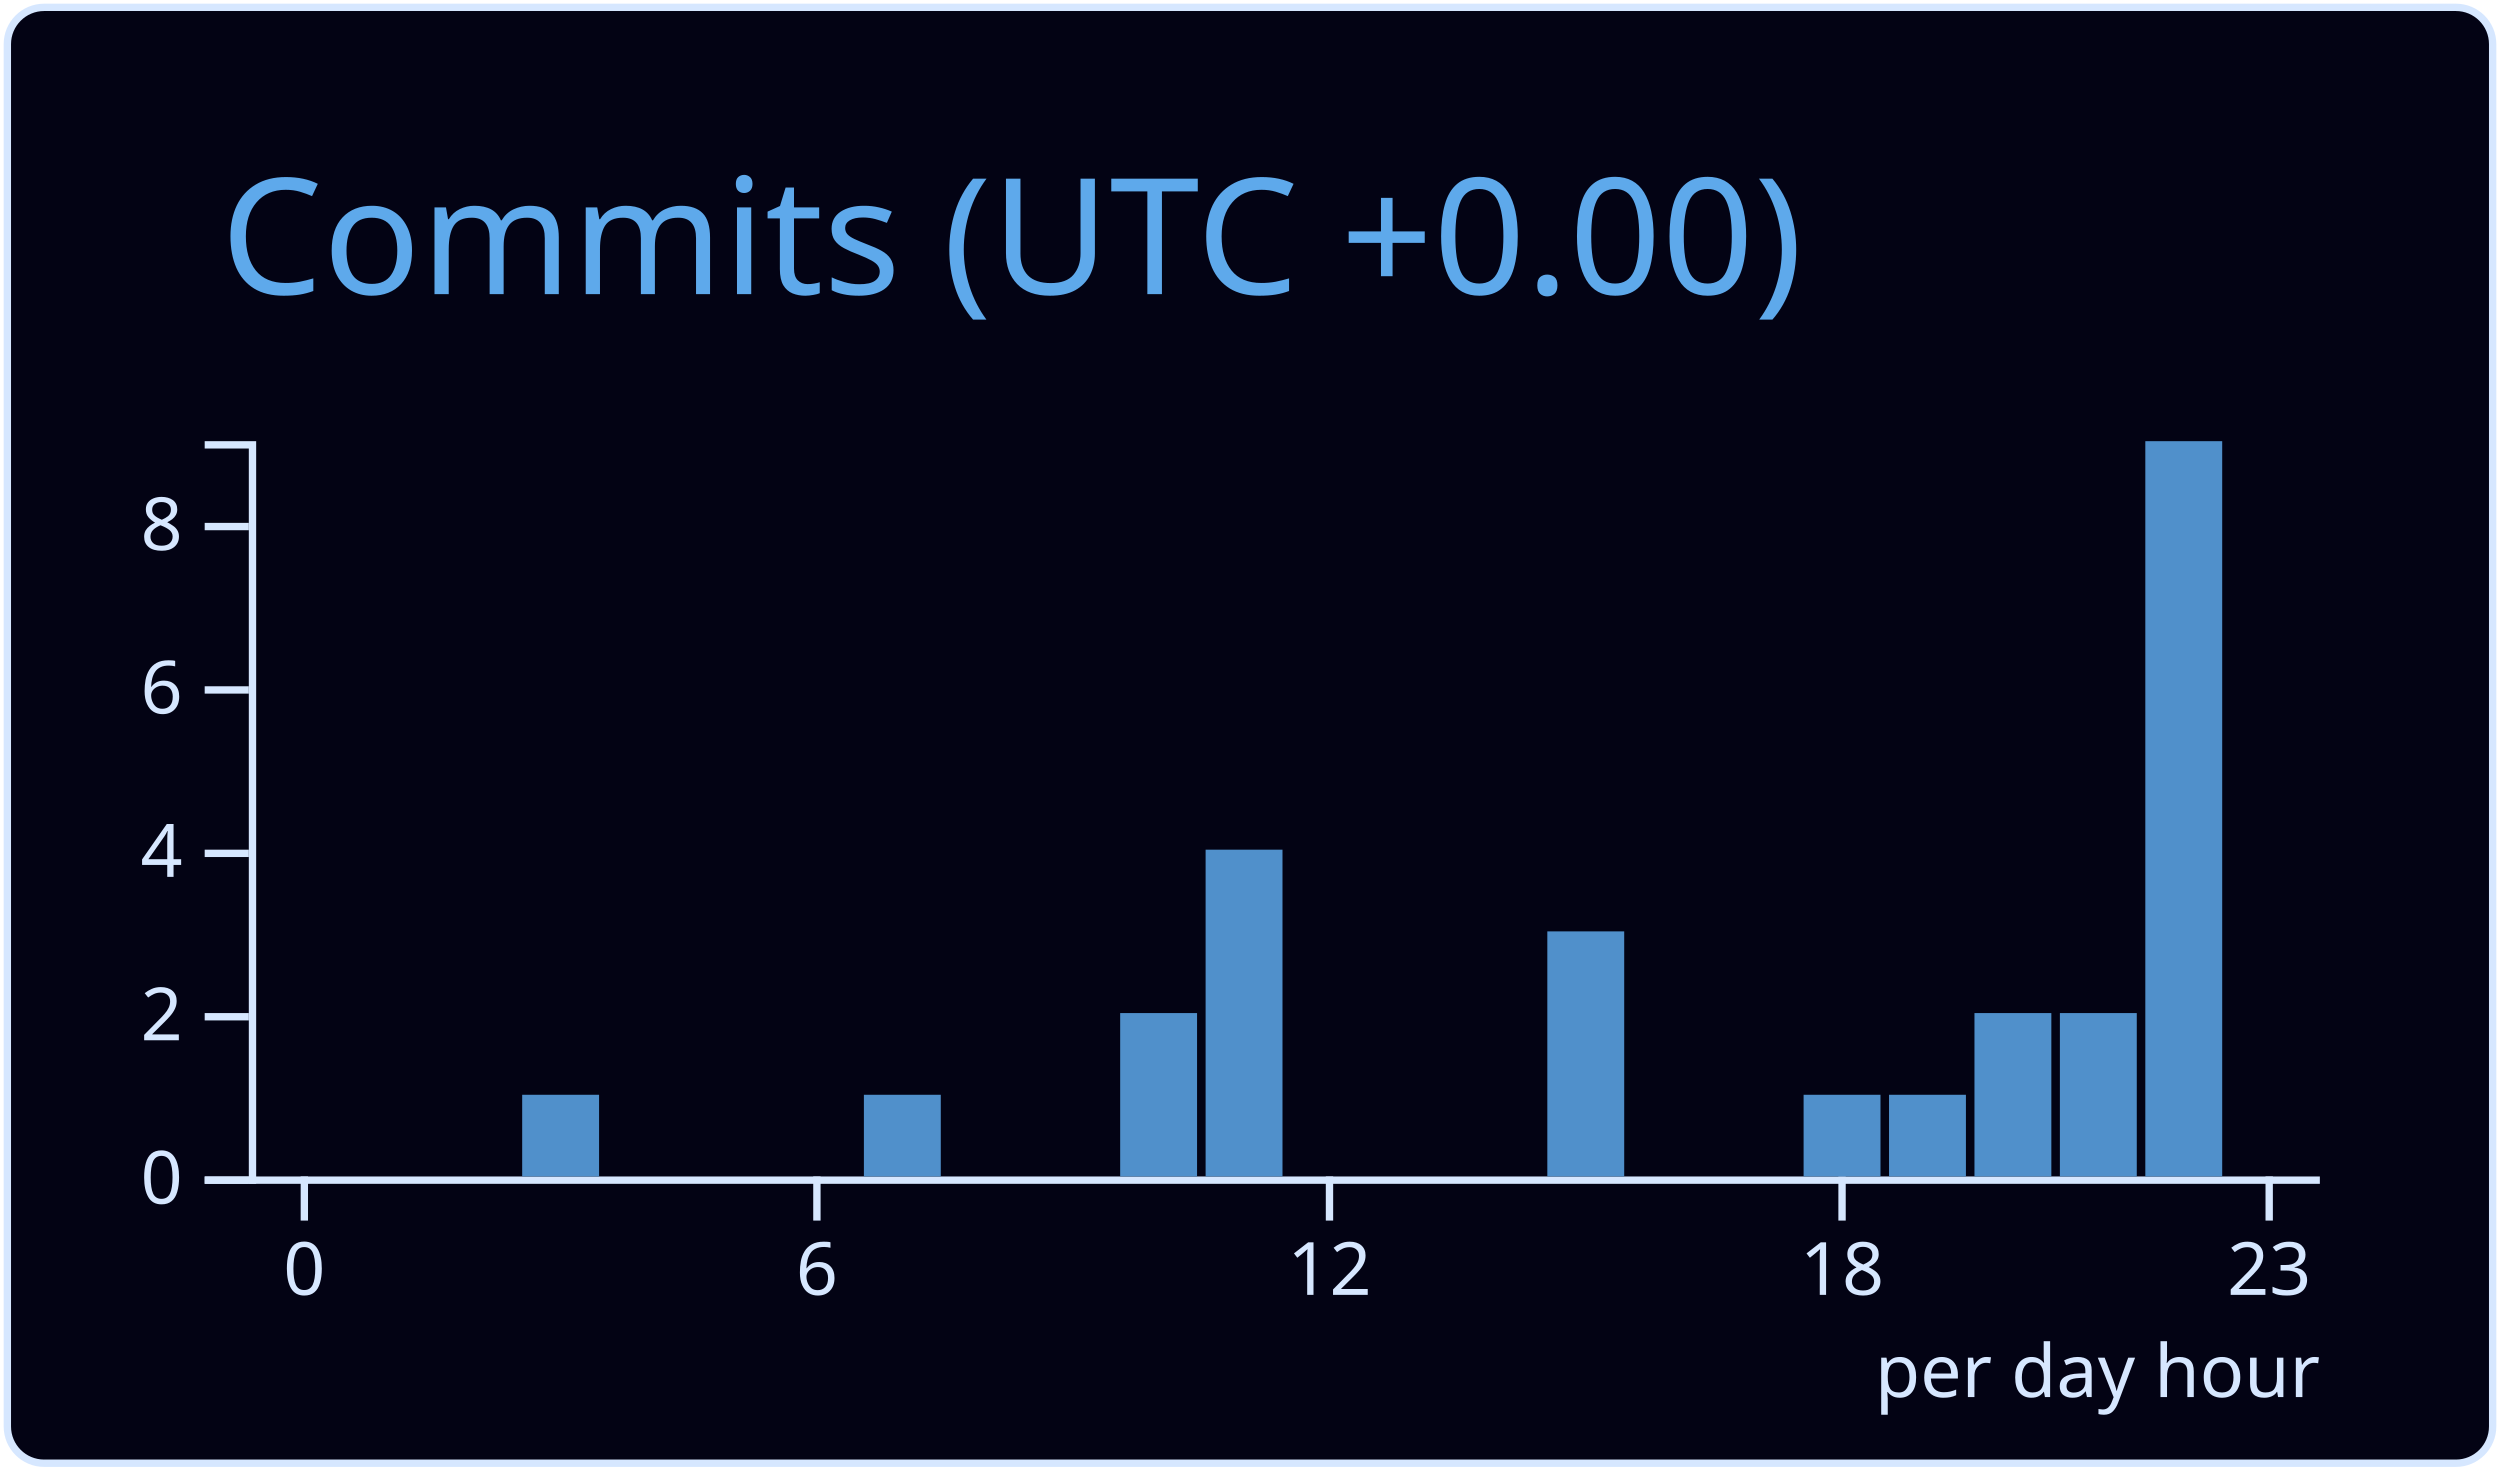
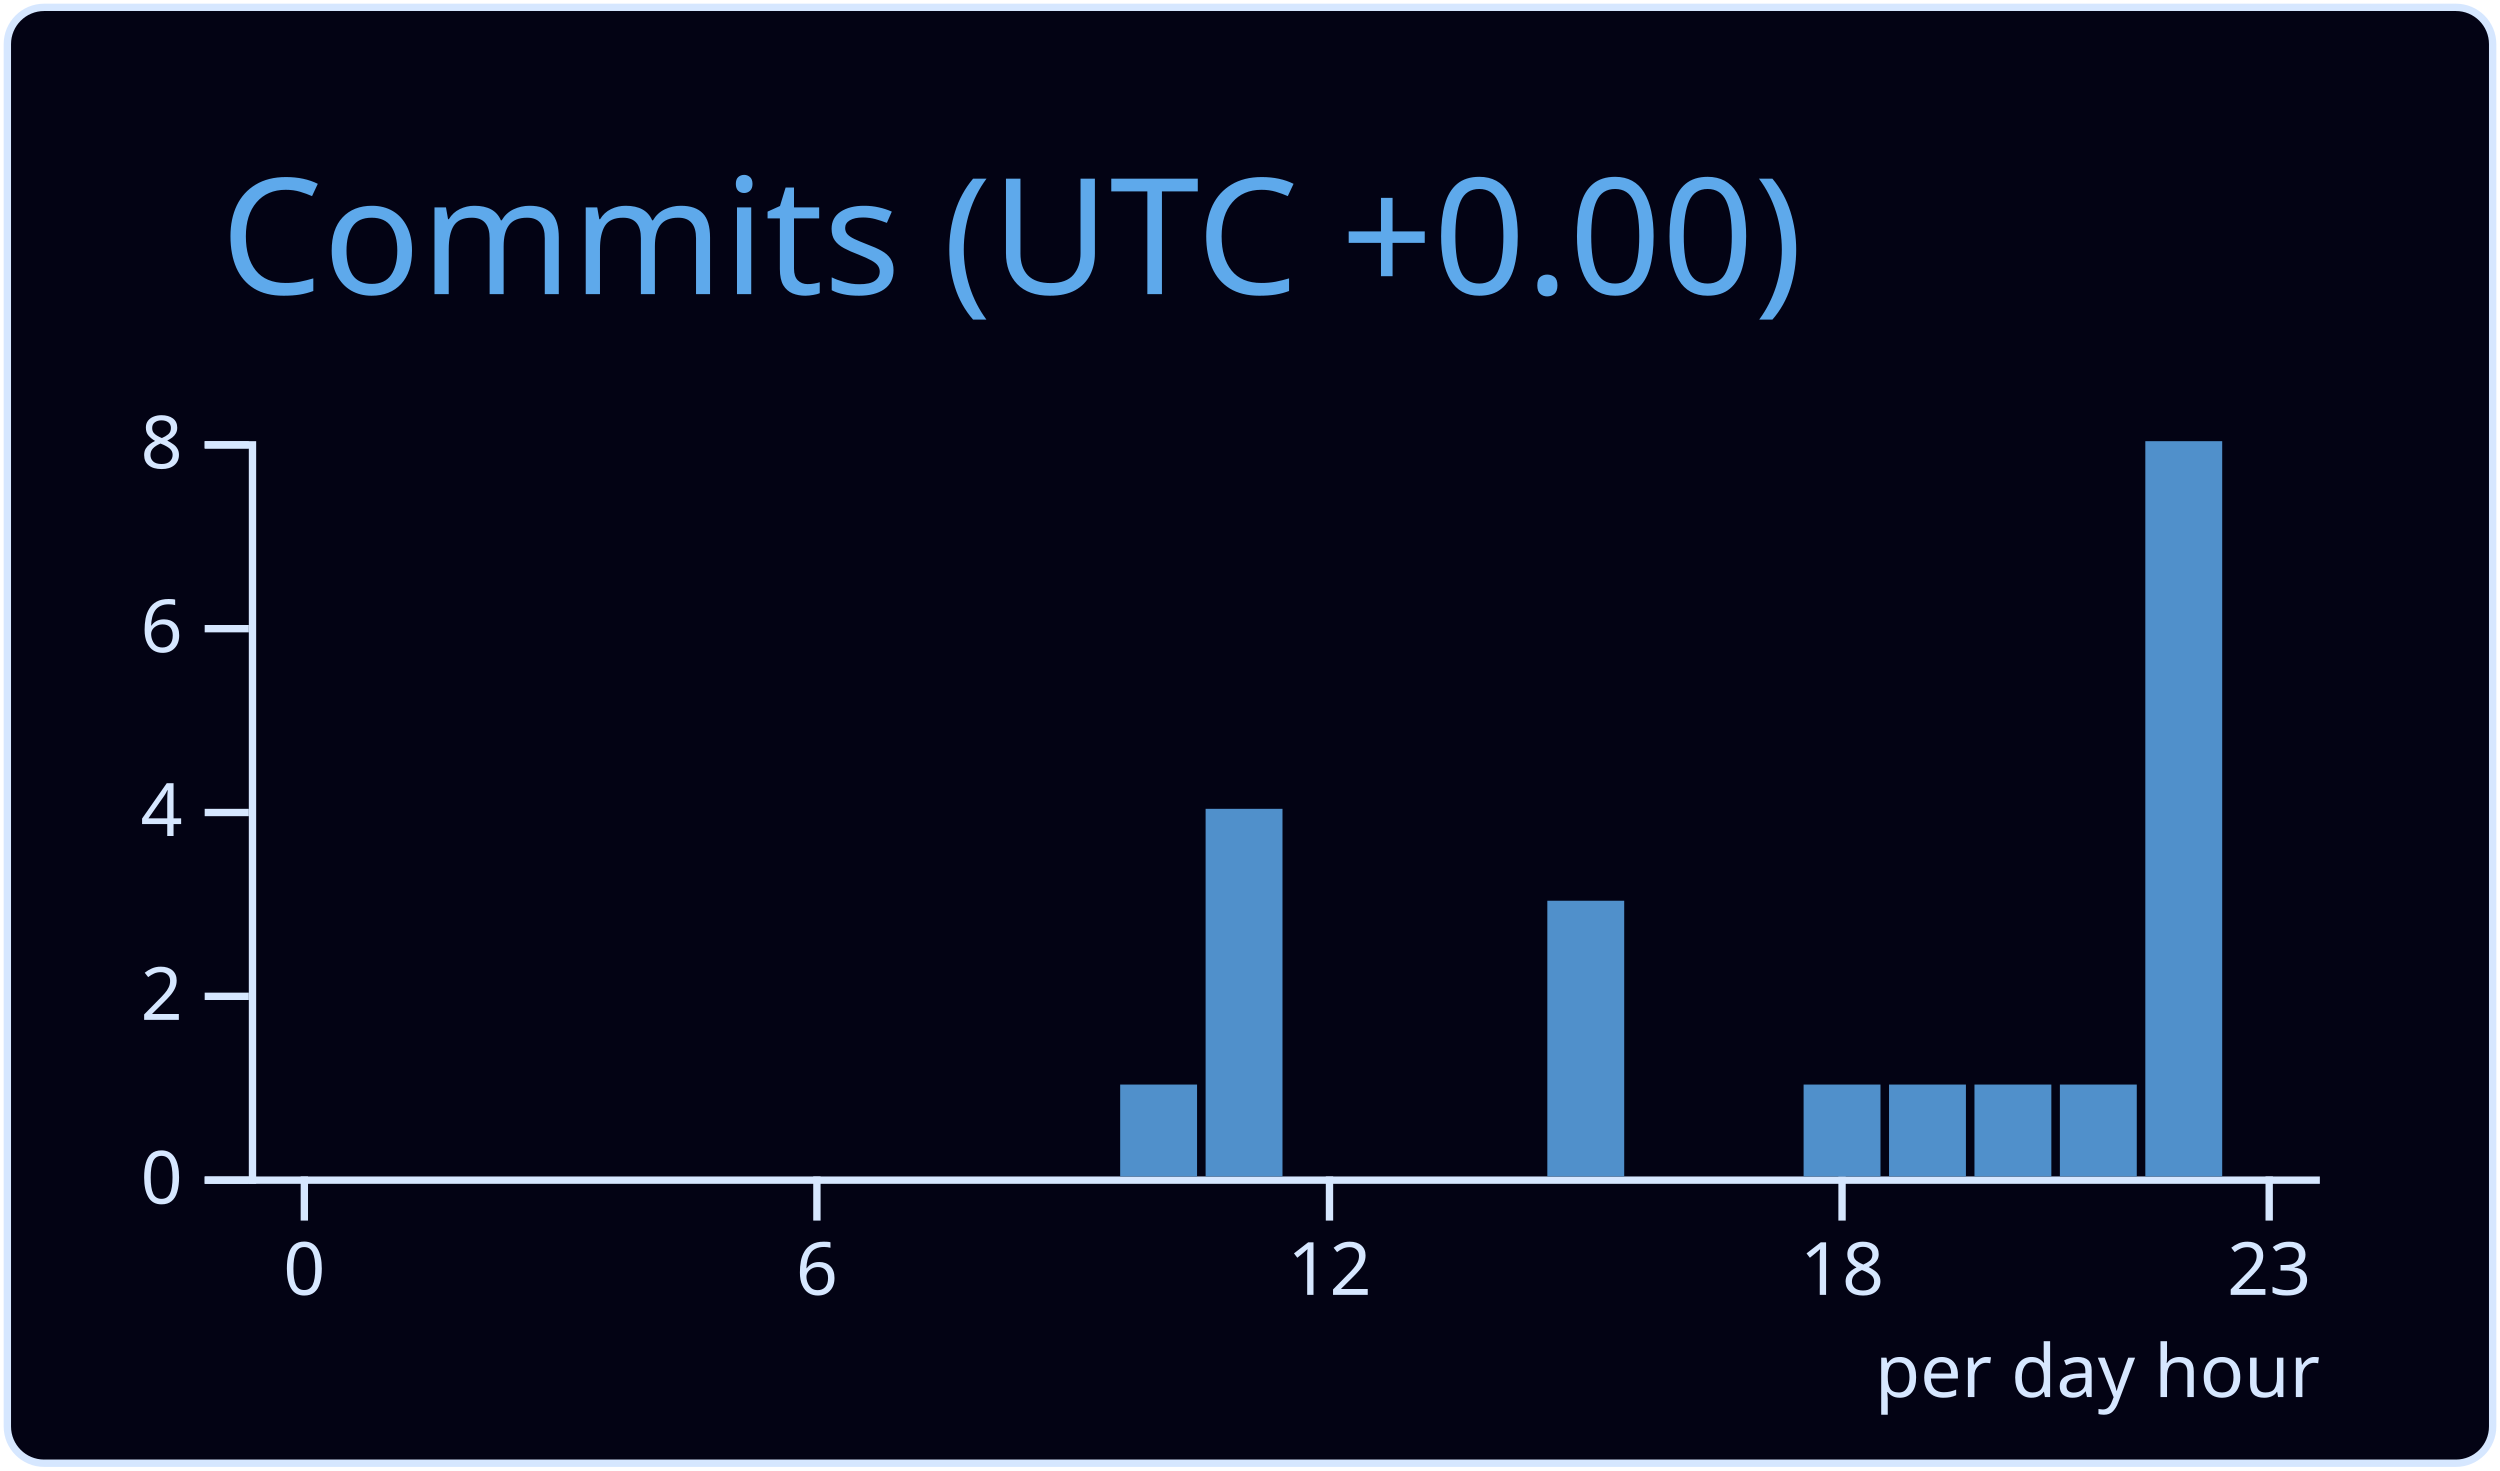
<svg xmlns="http://www.w3.org/2000/svg" width="340" height="200" viewBox="0 0 340 200">
  <style>* {
          font-family: 'Segoe UI', Ubuntu, "Helvetica Neue", Sans-Serif
        }</style>
  <g class="gpsc-root">
    <rect x="1" y="1" rx="5" ry="5" height="99%" width="99.412%" stroke="#d6e7ff" stroke-width="1" fill="#030314" stroke-opacity="1" />
    <text x="30" y="40" class="gpsc-item" style="--gpsc-i: 0; font-size: 22px; fill: #5ea9eb;">Commits (UTC +0.00)</text>
    <g transform="translate(0,40)">
      <g color="#5090cb" transform="translate(35,20)">
        <g color="#d6e7ff" transform="translate(0,100)" fill="none" font-size="10" font-family="sans-serif" text-anchor="middle">
          <path class="domain" stroke="currentColor" d="M-1.162,0.5H280.5" />
          <g class="tick" opacity="1" transform="translate(6.390041,0)">
            <line stroke="currentColor" y2="6" />
            <text fill="currentColor" y="9" dy="0.71em">0</text>
          </g>
          <g class="tick" opacity="1" transform="translate(76.09959,0)">
            <line stroke="currentColor" y2="6" />
            <text fill="currentColor" y="9" dy="0.71em">6</text>
          </g>
          <g class="tick" opacity="1" transform="translate(145.8091,0)">
            <line stroke="currentColor" y2="6" />
            <text fill="currentColor" y="9" dy="0.71em">12</text>
          </g>
          <g class="tick" opacity="1" transform="translate(215.5187,0)">
            <line stroke="currentColor" y2="6" />
            <text fill="currentColor" y="9" dy="0.71em">18</text>
          </g>
          <g class="tick" opacity="1" transform="translate(273.61,0)">
            <line stroke="currentColor" y2="6" />
            <text fill="currentColor" y="9" dy="0.71em">23</text>
          </g>
        </g>
        <g color="#d6e7ff" transform="translate(-1.161826,0)" fill="none" font-size="10" font-family="sans-serif" text-anchor="end">
          <path class="domain" stroke="currentColor" d="M-6,100.5H0.5V0.5H-6" />
          <g class="tick" opacity="1" transform="translate(0,100.5)">
            <line stroke="currentColor" x2="-6" />
            <text fill="currentColor" x="-9" dy="0.32em">0</text>
          </g>
-           <g class="tick" opacity="1" transform="translate(0,78.27778)">
+           <g class="tick" opacity="1" transform="translate(0,75.5)">
            <line stroke="currentColor" x2="-6" />
            <text fill="currentColor" x="-9" dy="0.32em">2</text>
          </g>
-           <g class="tick" opacity="1" transform="translate(0,56.05556)">
+           <g class="tick" opacity="1" transform="translate(0,50.5)">
            <line stroke="currentColor" x2="-6" />
            <text fill="currentColor" x="-9" dy="0.32em">4</text>
          </g>
-           <g class="tick" opacity="1" transform="translate(0,33.83333)">
+           <g class="tick" opacity="1" transform="translate(0,25.5)">
            <line stroke="currentColor" x2="-6" />
            <text fill="currentColor" x="-9" dy="0.32em">6</text>
          </g>
-           <g class="tick" opacity="1" transform="translate(0,11.61111)">
+           <g class="tick" opacity="1" transform="translate(0,0.5)">
            <line stroke="currentColor" x2="-6" />
            <text fill="currentColor" x="-9" dy="0.32em">8</text>
          </g>
        </g>
        <rect class="bar" style="--gpsc-i: 0;" fill="#5090cb" x="1.162" y="100" width="10.456" height="0" />
        <rect class="bar" style="--gpsc-i: 1;" fill="#5090cb" x="12.78" y="100" width="10.456" height="0" />
        <rect class="bar" style="--gpsc-i: 2;" fill="#5090cb" x="24.398" y="100" width="10.456" height="0" />
-         <rect class="bar" style="--gpsc-i: 3;" fill="#5090cb" x="36.017" y="88.889" width="10.456" height="11.111" />
+         <rect class="bar" style="--gpsc-i: 3;" fill="#5090cb" x="36.017" y="100" width="10.456" height="0" />
        <rect class="bar" style="--gpsc-i: 4;" fill="#5090cb" x="47.635" y="100" width="10.456" height="0" />
        <rect class="bar" style="--gpsc-i: 5;" fill="#5090cb" x="59.253" y="100" width="10.456" height="0" />
        <rect class="bar" style="--gpsc-i: 6;" fill="#5090cb" x="70.871" y="100" width="10.456" height="0" />
-         <rect class="bar" style="--gpsc-i: 7;" fill="#5090cb" x="82.49" y="88.889" width="10.456" height="11.111" />
+         <rect class="bar" style="--gpsc-i: 7;" fill="#5090cb" x="82.49" y="100" width="10.456" height="0" />
        <rect class="bar" style="--gpsc-i: 8;" fill="#5090cb" x="94.108" y="100" width="10.456" height="0" />
        <rect class="bar" style="--gpsc-i: 9;" fill="#5090cb" x="105.726" y="100" width="10.456" height="0" />
-         <rect class="bar" style="--gpsc-i: 10;" fill="#5090cb" x="117.344" y="77.778" width="10.456" height="22.222" />
-         <rect class="bar" style="--gpsc-i: 11;" fill="#5090cb" x="128.963" y="55.556" width="10.456" height="44.444" />
+         <rect class="bar" style="--gpsc-i: 10;" fill="#5090cb" x="117.344" y="87.5" width="10.456" height="12.5" />
+         <rect class="bar" style="--gpsc-i: 11;" fill="#5090cb" x="128.963" y="50" width="10.456" height="50" />
        <rect class="bar" style="--gpsc-i: 12;" fill="#5090cb" x="140.581" y="100" width="10.456" height="0" />
        <rect class="bar" style="--gpsc-i: 13;" fill="#5090cb" x="152.199" y="100" width="10.456" height="0" />
        <rect class="bar" style="--gpsc-i: 14;" fill="#5090cb" x="163.817" y="100" width="10.456" height="0" />
-         <rect class="bar" style="--gpsc-i: 15;" fill="#5090cb" x="175.436" y="66.667" width="10.456" height="33.333" />
+         <rect class="bar" style="--gpsc-i: 15;" fill="#5090cb" x="175.436" y="62.5" width="10.456" height="37.5" />
        <rect class="bar" style="--gpsc-i: 16;" fill="#5090cb" x="187.054" y="100" width="10.456" height="0" />
        <rect class="bar" style="--gpsc-i: 17;" fill="#5090cb" x="198.672" y="100" width="10.456" height="0" />
-         <rect class="bar" style="--gpsc-i: 18;" fill="#5090cb" x="210.29" y="88.889" width="10.456" height="11.111" />
-         <rect class="bar" style="--gpsc-i: 19;" fill="#5090cb" x="221.909" y="88.889" width="10.456" height="11.111" />
-         <rect class="bar" style="--gpsc-i: 20;" fill="#5090cb" x="233.527" y="77.778" width="10.456" height="22.222" />
-         <rect class="bar" style="--gpsc-i: 21;" fill="#5090cb" x="245.145" y="77.778" width="10.456" height="22.222" />
+         <rect class="bar" style="--gpsc-i: 18;" fill="#5090cb" x="210.29" y="87.5" width="10.456" height="12.5" />
+         <rect class="bar" style="--gpsc-i: 19;" fill="#5090cb" x="221.909" y="87.5" width="10.456" height="12.5" />
+         <rect class="bar" style="--gpsc-i: 20;" fill="#5090cb" x="233.527" y="87.5" width="10.456" height="12.5" />
+         <rect class="bar" style="--gpsc-i: 21;" fill="#5090cb" x="245.145" y="87.5" width="10.456" height="12.5" />
        <rect class="bar" style="--gpsc-i: 22;" fill="#5090cb" x="256.763" y="0" width="10.456" height="100" />
        <rect class="bar" style="--gpsc-i: 23;" fill="#5090cb" x="268.382" y="100" width="10.456" height="0" />
        <g>
          <text y="130" x="220" style="fill: #d6e7ff; font-size: 10px;">per day hour</text>
        </g>
      </g>
    </g>
  </g>
</svg>
